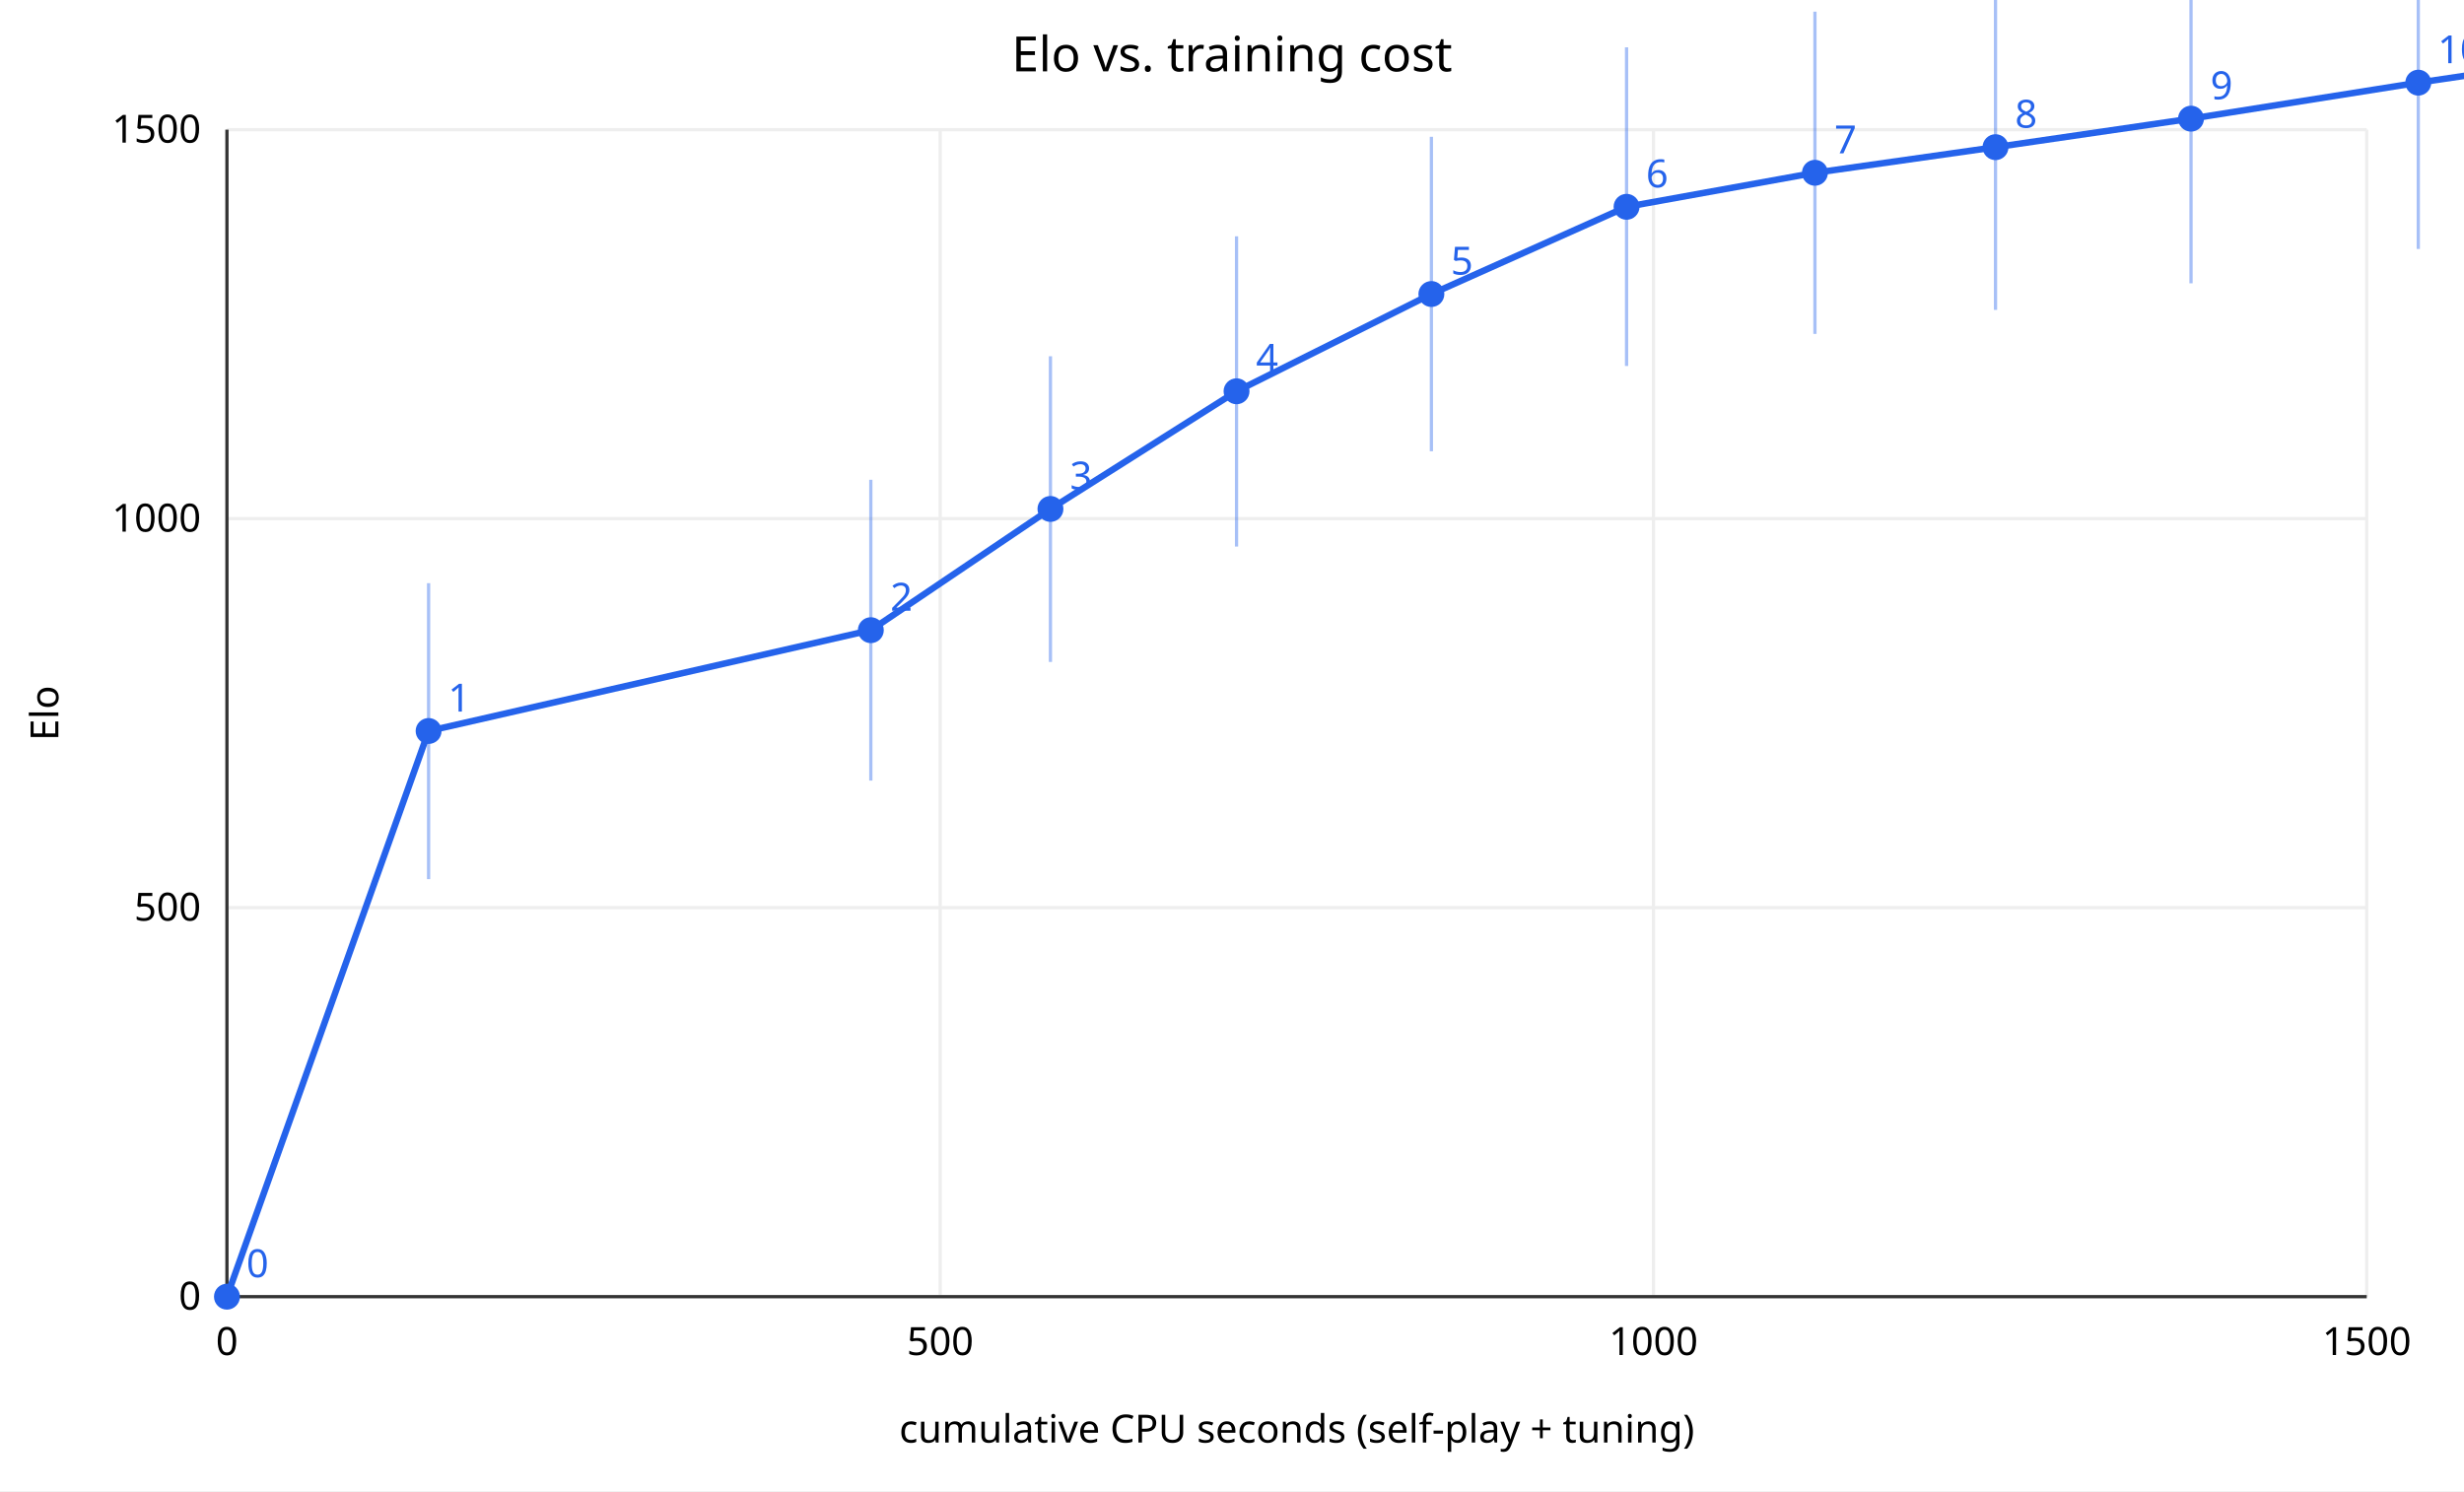
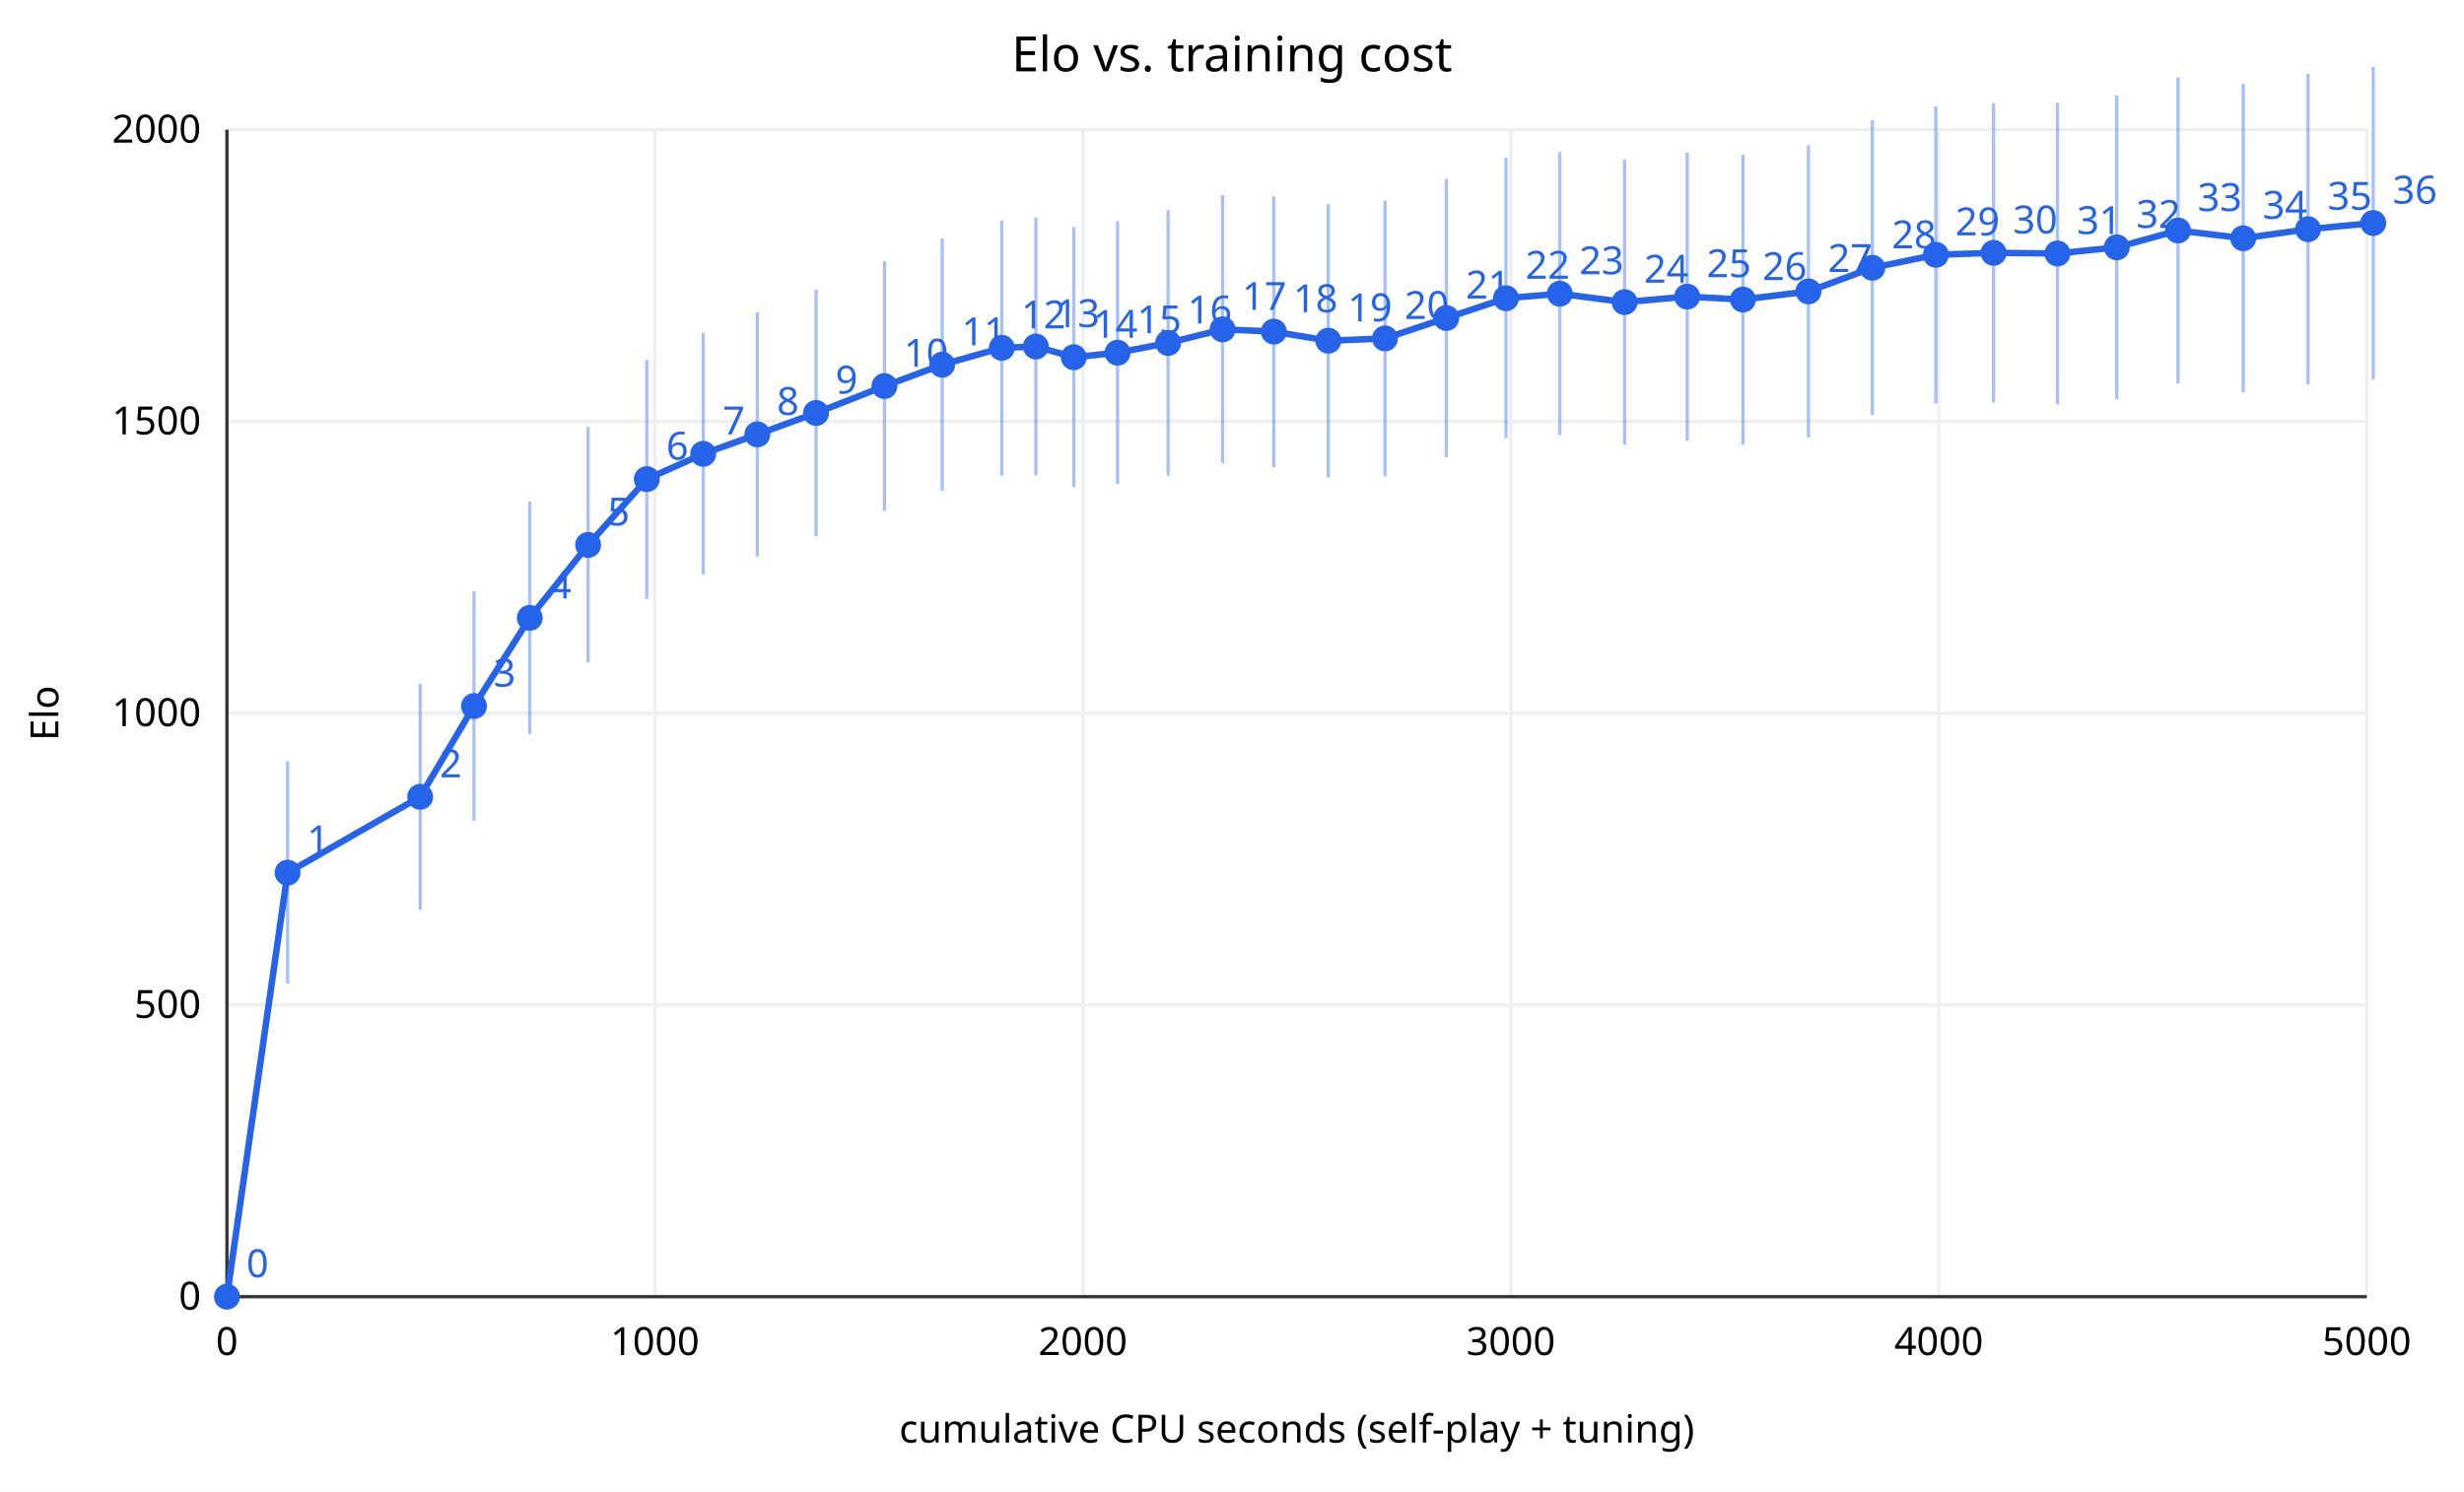
<svg xmlns="http://www.w3.org/2000/svg" width="760" height="460" font-family="sans-serif" font-size="12">
  <rect width="760" height="460" fill="white" />
  <text x="380.0" y="22" text-anchor="middle" font-size="15">Elo vs. training cost</text>
  <line x1="70.0" y1="40" x2="70.0" y2="400" stroke="#eee" />
  <text x="70.0" y="418" text-anchor="middle">0</text>
-   <line x1="290.0" y1="40" x2="290.0" y2="400" stroke="#eee" />
-   <text x="290.0" y="418" text-anchor="middle">500</text>
-   <line x1="510.0" y1="40" x2="510.0" y2="400" stroke="#eee" />
-   <text x="510.0" y="418" text-anchor="middle">1000</text>
+   <line x1="202.0" y1="40" x2="202.0" y2="400" stroke="#eee" />
+   <text x="202.0" y="418" text-anchor="middle">1000</text>
+   <line x1="334.0" y1="40" x2="334.0" y2="400" stroke="#eee" />
+   <text x="334.0" y="418" text-anchor="middle">2000</text>
+   <line x1="466.0" y1="40" x2="466.0" y2="400" stroke="#eee" />
+   <text x="466.0" y="418" text-anchor="middle">3000</text>
+   <line x1="598.0" y1="40" x2="598.0" y2="400" stroke="#eee" />
+   <text x="598.0" y="418" text-anchor="middle">4000</text>
  <line x1="730.0" y1="40" x2="730.0" y2="400" stroke="#eee" />
-   <text x="730.0" y="418" text-anchor="middle">1500</text>
+   <text x="730.0" y="418" text-anchor="middle">5000</text>
  <line x1="70" y1="400.0" x2="730" y2="400.0" stroke="#eee" />
  <text x="62" y="404.0" text-anchor="end">0</text>
-   <line x1="70" y1="280.0" x2="730" y2="280.0" stroke="#eee" />
-   <text x="62" y="284.0" text-anchor="end">500</text>
-   <line x1="70" y1="160.0" x2="730" y2="160.0" stroke="#eee" />
-   <text x="62" y="164.0" text-anchor="end">1000</text>
+   <line x1="70" y1="310.0" x2="730" y2="310.0" stroke="#eee" />
+   <text x="62" y="314.0" text-anchor="end">500</text>
+   <line x1="70" y1="220.0" x2="730" y2="220.0" stroke="#eee" />
+   <text x="62" y="224.0" text-anchor="end">1000</text>
+   <line x1="70" y1="130.0" x2="730" y2="130.0" stroke="#eee" />
+   <text x="62" y="134.0" text-anchor="end">1500</text>
  <line x1="70" y1="40.0" x2="730" y2="40.0" stroke="#eee" />
-   <text x="62" y="44.0" text-anchor="end">1500</text>
+   <text x="62" y="44.0" text-anchor="end">2000</text>
  <line x1="70" y1="400" x2="730" y2="400" stroke="#333" />
  <line x1="70" y1="40" x2="70" y2="400" stroke="#333" />
  <text x="400.0" y="445" text-anchor="middle">cumulative CPU seconds (self-play + tuning)</text>
  <text transform="translate(18 220.0) rotate(-90)" text-anchor="middle">Elo</text>
-   <polyline points="70.0,400.0 132.2,225.5 268.6,194.4 324.0,157.0 381.4,120.7 441.5,90.7 501.7,63.8 559.8,53.3 615.5,45.4 675.8,36.6 745.9,25.5 805.3,16.7 866.7,9.8" fill="none" stroke="#2563eb" stroke-width="2" />
+   <polyline points="70.0,400.0 88.7,269.2 129.6,245.8 146.2,217.8 163.4,190.6 181.4,168.1 199.5,147.8 216.9,140.0 233.6,134.0 251.7,127.4 272.8,119.1 290.6,112.5 309.0,107.3 319.5,106.9 331.2,110.2 344.7,108.8 360.3,105.8 377.1,101.6 392.9,102.3 409.7,105.1 427.2,104.4 446.1,98.1 464.5,92.0 481.1,90.6 501.1,93.2 520.4,91.5 537.6,92.4 557.8,89.9 577.5,82.6 597.1,78.6 614.9,78.0 634.6,78.2 652.9,76.3 671.8,71.1 691.9,73.5 711.9,70.7 732.0,68.8" fill="none" stroke="#2563eb" stroke-width="2" />
  <line x1="70.0" y1="400.0" x2="70.0" y2="400.0" stroke="#2563eb" stroke-opacity="0.4" />
  <circle cx="70.0" cy="400.0" r="4" fill="#2563eb" />
  <text x="76.0" y="394.0" fill="#2563eb">0</text>
-   <line x1="132.2" y1="271.2" x2="132.2" y2="179.9" stroke="#2563eb" stroke-opacity="0.4" />
-   <circle cx="132.2" cy="225.5" r="4" fill="#2563eb" />
-   <text x="138.2" y="219.5" fill="#2563eb">1</text>
-   <line x1="268.6" y1="240.8" x2="268.6" y2="148.0" stroke="#2563eb" stroke-opacity="0.4" />
-   <circle cx="268.6" cy="194.4" r="4" fill="#2563eb" />
-   <text x="274.6" y="188.4" fill="#2563eb">2</text>
-   <line x1="324.0" y1="204.2" x2="324.0" y2="109.9" stroke="#2563eb" stroke-opacity="0.4" />
-   <circle cx="324.0" cy="157.0" r="4" fill="#2563eb" />
-   <text x="330.0" y="151.0" fill="#2563eb">3</text>
-   <line x1="381.4" y1="168.6" x2="381.4" y2="72.9" stroke="#2563eb" stroke-opacity="0.4" />
-   <circle cx="381.4" cy="120.7" r="4" fill="#2563eb" />
-   <text x="387.4" y="114.7" fill="#2563eb">4</text>
-   <line x1="441.5" y1="139.2" x2="441.5" y2="42.2" stroke="#2563eb" stroke-opacity="0.4" />
-   <circle cx="441.5" cy="90.7" r="4" fill="#2563eb" />
-   <text x="447.5" y="84.7" fill="#2563eb">5</text>
-   <line x1="501.7" y1="112.9" x2="501.7" y2="14.6" stroke="#2563eb" stroke-opacity="0.4" />
-   <circle cx="501.7" cy="63.8" r="4" fill="#2563eb" />
-   <text x="507.7" y="57.8" fill="#2563eb">6</text>
-   <line x1="559.8" y1="103.0" x2="559.8" y2="3.6" stroke="#2563eb" stroke-opacity="0.4" />
-   <circle cx="559.8" cy="53.3" r="4" fill="#2563eb" />
-   <text x="565.8" y="47.3" fill="#2563eb">7</text>
-   <line x1="615.5" y1="95.6" x2="615.5" y2="-4.9" stroke="#2563eb" stroke-opacity="0.4" />
-   <circle cx="615.5" cy="45.4" r="4" fill="#2563eb" />
-   <text x="621.5" y="39.4" fill="#2563eb">8</text>
-   <line x1="675.8" y1="87.4" x2="675.8" y2="-14.2" stroke="#2563eb" stroke-opacity="0.4" />
-   <circle cx="675.8" cy="36.6" r="4" fill="#2563eb" />
-   <text x="681.8" y="30.6" fill="#2563eb">9</text>
-   <line x1="745.9" y1="76.8" x2="745.9" y2="-25.9" stroke="#2563eb" stroke-opacity="0.4" />
-   <circle cx="745.9" cy="25.5" r="4" fill="#2563eb" />
-   <text x="751.9" y="19.5" fill="#2563eb">10</text>
-   <line x1="805.3" y1="68.6" x2="805.3" y2="-35.2" stroke="#2563eb" stroke-opacity="0.4" />
-   <circle cx="805.3" cy="16.7" r="4" fill="#2563eb" />
-   <text x="811.3" y="10.7" fill="#2563eb">11</text>
-   <line x1="866.7" y1="62.2" x2="866.7" y2="-42.7" stroke="#2563eb" stroke-opacity="0.4" />
-   <circle cx="866.7" cy="9.8" r="4" fill="#2563eb" />
-   <text x="872.7" y="3.8" fill="#2563eb">12</text>
+   <line x1="88.7" y1="303.4" x2="88.7" y2="234.9" stroke="#2563eb" stroke-opacity="0.4" />
+   <circle cx="88.7" cy="269.2" r="4" fill="#2563eb" />
+   <text x="94.7" y="263.2" fill="#2563eb">1</text>
+   <line x1="129.6" y1="280.6" x2="129.6" y2="211.0" stroke="#2563eb" stroke-opacity="0.4" />
+   <circle cx="129.6" cy="245.8" r="4" fill="#2563eb" />
+   <text x="135.6" y="239.8" fill="#2563eb">2</text>
+   <line x1="146.2" y1="253.2" x2="146.2" y2="182.4" stroke="#2563eb" stroke-opacity="0.4" />
+   <circle cx="146.2" cy="217.8" r="4" fill="#2563eb" />
+   <text x="152.2" y="211.8" fill="#2563eb">3</text>
+   <line x1="163.4" y1="226.4" x2="163.4" y2="154.7" stroke="#2563eb" stroke-opacity="0.4" />
+   <circle cx="163.4" cy="190.6" r="4" fill="#2563eb" />
+   <text x="169.4" y="184.6" fill="#2563eb">4</text>
+   <line x1="181.4" y1="204.4" x2="181.4" y2="131.7" stroke="#2563eb" stroke-opacity="0.4" />
+   <circle cx="181.4" cy="168.1" r="4" fill="#2563eb" />
+   <text x="187.4" y="162.1" fill="#2563eb">5</text>
+   <line x1="199.5" y1="184.7" x2="199.5" y2="111.0" stroke="#2563eb" stroke-opacity="0.4" />
+   <circle cx="199.5" cy="147.8" r="4" fill="#2563eb" />
+   <text x="205.5" y="141.8" fill="#2563eb">6</text>
+   <line x1="216.9" y1="177.2" x2="216.9" y2="102.7" stroke="#2563eb" stroke-opacity="0.4" />
+   <circle cx="216.9" cy="140.0" r="4" fill="#2563eb" />
+   <text x="222.9" y="134.0" fill="#2563eb">7</text>
+   <line x1="233.6" y1="171.7" x2="233.6" y2="96.3" stroke="#2563eb" stroke-opacity="0.4" />
+   <circle cx="233.6" cy="134.0" r="4" fill="#2563eb" />
+   <text x="239.6" y="128.0" fill="#2563eb">8</text>
+   <line x1="251.7" y1="165.5" x2="251.7" y2="89.3" stroke="#2563eb" stroke-opacity="0.4" />
+   <circle cx="251.7" cy="127.4" r="4" fill="#2563eb" />
+   <text x="257.7" y="121.4" fill="#2563eb">9</text>
+   <line x1="272.8" y1="157.6" x2="272.8" y2="80.6" stroke="#2563eb" stroke-opacity="0.4" />
+   <circle cx="272.8" cy="119.1" r="4" fill="#2563eb" />
+   <text x="278.8" y="113.1" fill="#2563eb">10</text>
+   <line x1="290.6" y1="151.4" x2="290.6" y2="73.6" stroke="#2563eb" stroke-opacity="0.4" />
+   <circle cx="290.6" cy="112.5" r="4" fill="#2563eb" />
+   <text x="296.6" y="106.5" fill="#2563eb">11</text>
+   <line x1="309.0" y1="146.7" x2="309.0" y2="68.0" stroke="#2563eb" stroke-opacity="0.4" />
+   <circle cx="309.0" cy="107.3" r="4" fill="#2563eb" />
+   <text x="315.0" y="101.3" fill="#2563eb">12</text>
+   <line x1="319.5" y1="146.6" x2="319.5" y2="67.1" stroke="#2563eb" stroke-opacity="0.4" />
+   <circle cx="319.5" cy="106.9" r="4" fill="#2563eb" />
+   <text x="325.5" y="100.9" fill="#2563eb">13</text>
+   <line x1="331.2" y1="150.3" x2="331.2" y2="70.0" stroke="#2563eb" stroke-opacity="0.4" />
+   <circle cx="331.2" cy="110.2" r="4" fill="#2563eb" />
+   <text x="337.2" y="104.2" fill="#2563eb">14</text>
+   <line x1="344.7" y1="149.3" x2="344.7" y2="68.2" stroke="#2563eb" stroke-opacity="0.4" />
+   <circle cx="344.7" cy="108.8" r="4" fill="#2563eb" />
+   <text x="350.7" y="102.8" fill="#2563eb">15</text>
+   <line x1="360.3" y1="146.7" x2="360.3" y2="64.8" stroke="#2563eb" stroke-opacity="0.4" />
+   <circle cx="360.3" cy="105.8" r="4" fill="#2563eb" />
+   <text x="366.3" y="99.8" fill="#2563eb">16</text>
+   <line x1="377.1" y1="142.9" x2="377.1" y2="60.2" stroke="#2563eb" stroke-opacity="0.4" />
+   <circle cx="377.1" cy="101.6" r="4" fill="#2563eb" />
+   <text x="383.1" y="95.6" fill="#2563eb">17</text>
+   <line x1="392.9" y1="144.1" x2="392.9" y2="60.6" stroke="#2563eb" stroke-opacity="0.4" />
+   <circle cx="392.9" cy="102.3" r="4" fill="#2563eb" />
+   <text x="398.9" y="96.3" fill="#2563eb">18</text>
+   <line x1="409.7" y1="147.3" x2="409.7" y2="63.0" stroke="#2563eb" stroke-opacity="0.4" />
+   <circle cx="409.7" cy="105.1" r="4" fill="#2563eb" />
+   <text x="415.7" y="99.1" fill="#2563eb">19</text>
+   <line x1="427.2" y1="146.9" x2="427.2" y2="61.9" stroke="#2563eb" stroke-opacity="0.4" />
+   <circle cx="427.2" cy="104.4" r="4" fill="#2563eb" />
+   <text x="433.2" y="98.4" fill="#2563eb">20</text>
+   <line x1="446.1" y1="141.0" x2="446.1" y2="55.2" stroke="#2563eb" stroke-opacity="0.4" />
+   <circle cx="446.1" cy="98.1" r="4" fill="#2563eb" />
+   <text x="452.1" y="92.1" fill="#2563eb">21</text>
+   <line x1="464.5" y1="135.2" x2="464.5" y2="48.7" stroke="#2563eb" stroke-opacity="0.4" />
+   <circle cx="464.5" cy="92.0" r="4" fill="#2563eb" />
+   <text x="470.5" y="86.0" fill="#2563eb">22</text>
+   <line x1="481.1" y1="134.2" x2="481.1" y2="46.9" stroke="#2563eb" stroke-opacity="0.4" />
+   <circle cx="481.1" cy="90.6" r="4" fill="#2563eb" />
+   <text x="487.1" y="84.6" fill="#2563eb">23</text>
+   <line x1="501.1" y1="137.2" x2="501.1" y2="49.2" stroke="#2563eb" stroke-opacity="0.4" />
+   <circle cx="501.1" cy="93.2" r="4" fill="#2563eb" />
+   <text x="507.1" y="87.2" fill="#2563eb">24</text>
+   <line x1="520.4" y1="135.9" x2="520.4" y2="47.1" stroke="#2563eb" stroke-opacity="0.4" />
+   <circle cx="520.4" cy="91.5" r="4" fill="#2563eb" />
+   <text x="526.4" y="85.5" fill="#2563eb">25</text>
+   <line x1="537.6" y1="137.2" x2="537.6" y2="47.7" stroke="#2563eb" stroke-opacity="0.4" />
+   <circle cx="537.6" cy="92.4" r="4" fill="#2563eb" />
+   <text x="543.6" y="86.4" fill="#2563eb">26</text>
+   <line x1="557.8" y1="135.0" x2="557.8" y2="44.8" stroke="#2563eb" stroke-opacity="0.4" />
+   <circle cx="557.8" cy="89.9" r="4" fill="#2563eb" />
+   <text x="563.8" y="83.9" fill="#2563eb">27</text>
+   <line x1="577.5" y1="128.0" x2="577.5" y2="37.1" stroke="#2563eb" stroke-opacity="0.4" />
+   <circle cx="577.5" cy="82.6" r="4" fill="#2563eb" />
+   <text x="583.5" y="76.6" fill="#2563eb">28</text>
+   <line x1="597.1" y1="124.5" x2="597.1" y2="32.8" stroke="#2563eb" stroke-opacity="0.4" />
+   <circle cx="597.1" cy="78.6" r="4" fill="#2563eb" />
+   <text x="603.1" y="72.6" fill="#2563eb">29</text>
+   <line x1="614.9" y1="124.2" x2="614.9" y2="31.8" stroke="#2563eb" stroke-opacity="0.4" />
+   <circle cx="614.9" cy="78.0" r="4" fill="#2563eb" />
+   <text x="620.9" y="72.0" fill="#2563eb">30</text>
+   <line x1="634.6" y1="124.7" x2="634.6" y2="31.7" stroke="#2563eb" stroke-opacity="0.4" />
+   <circle cx="634.6" cy="78.2" r="4" fill="#2563eb" />
+   <text x="640.6" y="72.2" fill="#2563eb">31</text>
+   <line x1="652.9" y1="123.2" x2="652.9" y2="29.5" stroke="#2563eb" stroke-opacity="0.4" />
+   <circle cx="652.9" cy="76.3" r="4" fill="#2563eb" />
+   <text x="658.9" y="70.3" fill="#2563eb">32</text>
+   <line x1="671.8" y1="118.4" x2="671.8" y2="23.9" stroke="#2563eb" stroke-opacity="0.4" />
+   <circle cx="671.8" cy="71.1" r="4" fill="#2563eb" />
+   <text x="677.8" y="65.1" fill="#2563eb">33</text>
+   <line x1="691.9" y1="121.0" x2="691.9" y2="25.9" stroke="#2563eb" stroke-opacity="0.4" />
+   <circle cx="691.9" cy="73.5" r="4" fill="#2563eb" />
+   <text x="697.9" y="67.5" fill="#2563eb">34</text>
+   <line x1="711.9" y1="118.6" x2="711.9" y2="22.8" stroke="#2563eb" stroke-opacity="0.4" />
+   <circle cx="711.9" cy="70.7" r="4" fill="#2563eb" />
+   <text x="717.9" y="64.7" fill="#2563eb">35</text>
+   <line x1="732.0" y1="117.0" x2="732.0" y2="20.6" stroke="#2563eb" stroke-opacity="0.4" />
+   <circle cx="732.0" cy="68.8" r="4" fill="#2563eb" />
+   <text x="738.0" y="62.8" fill="#2563eb">36</text>
</svg>
